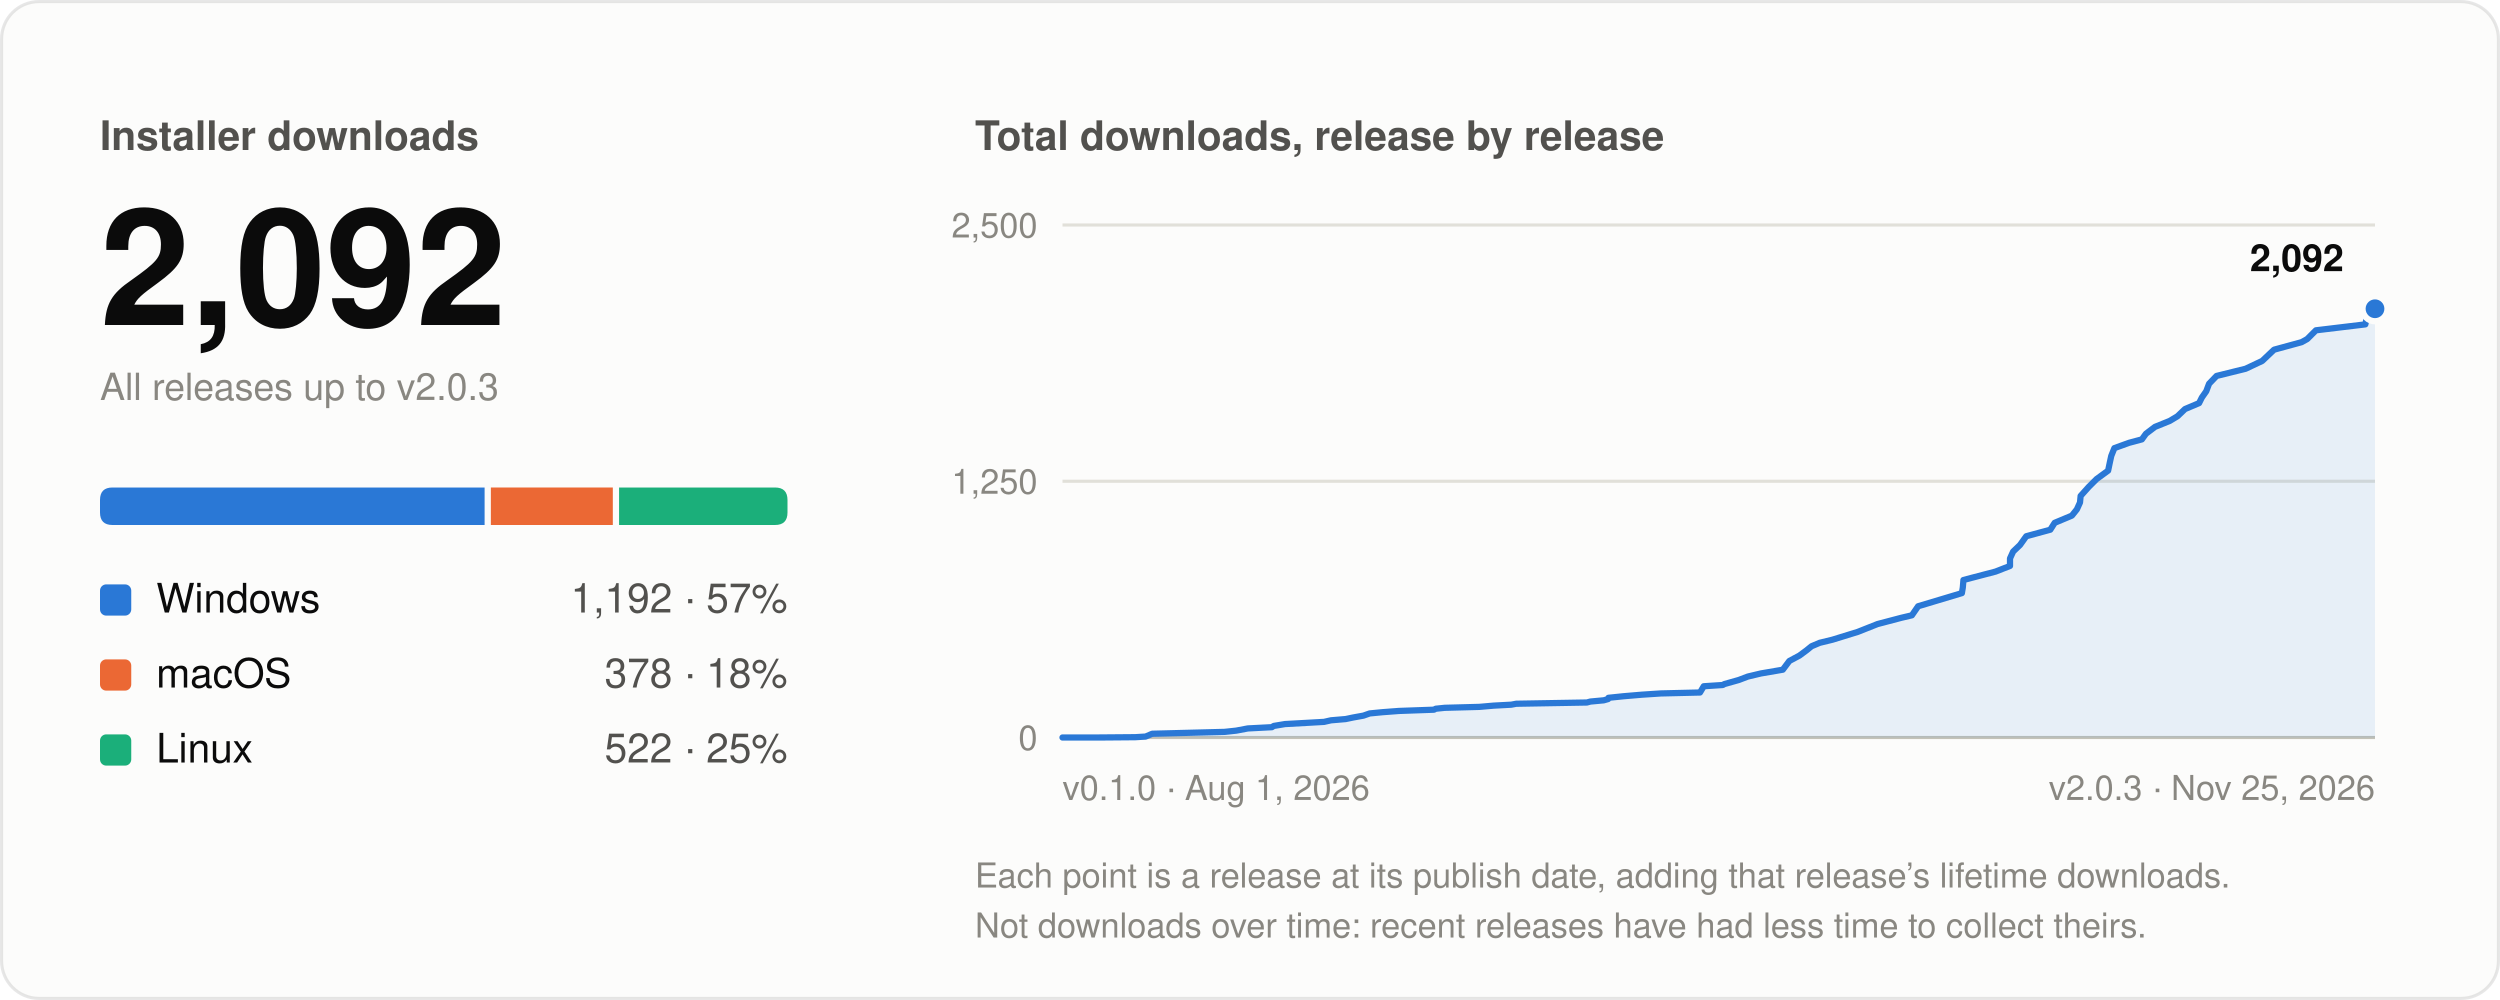
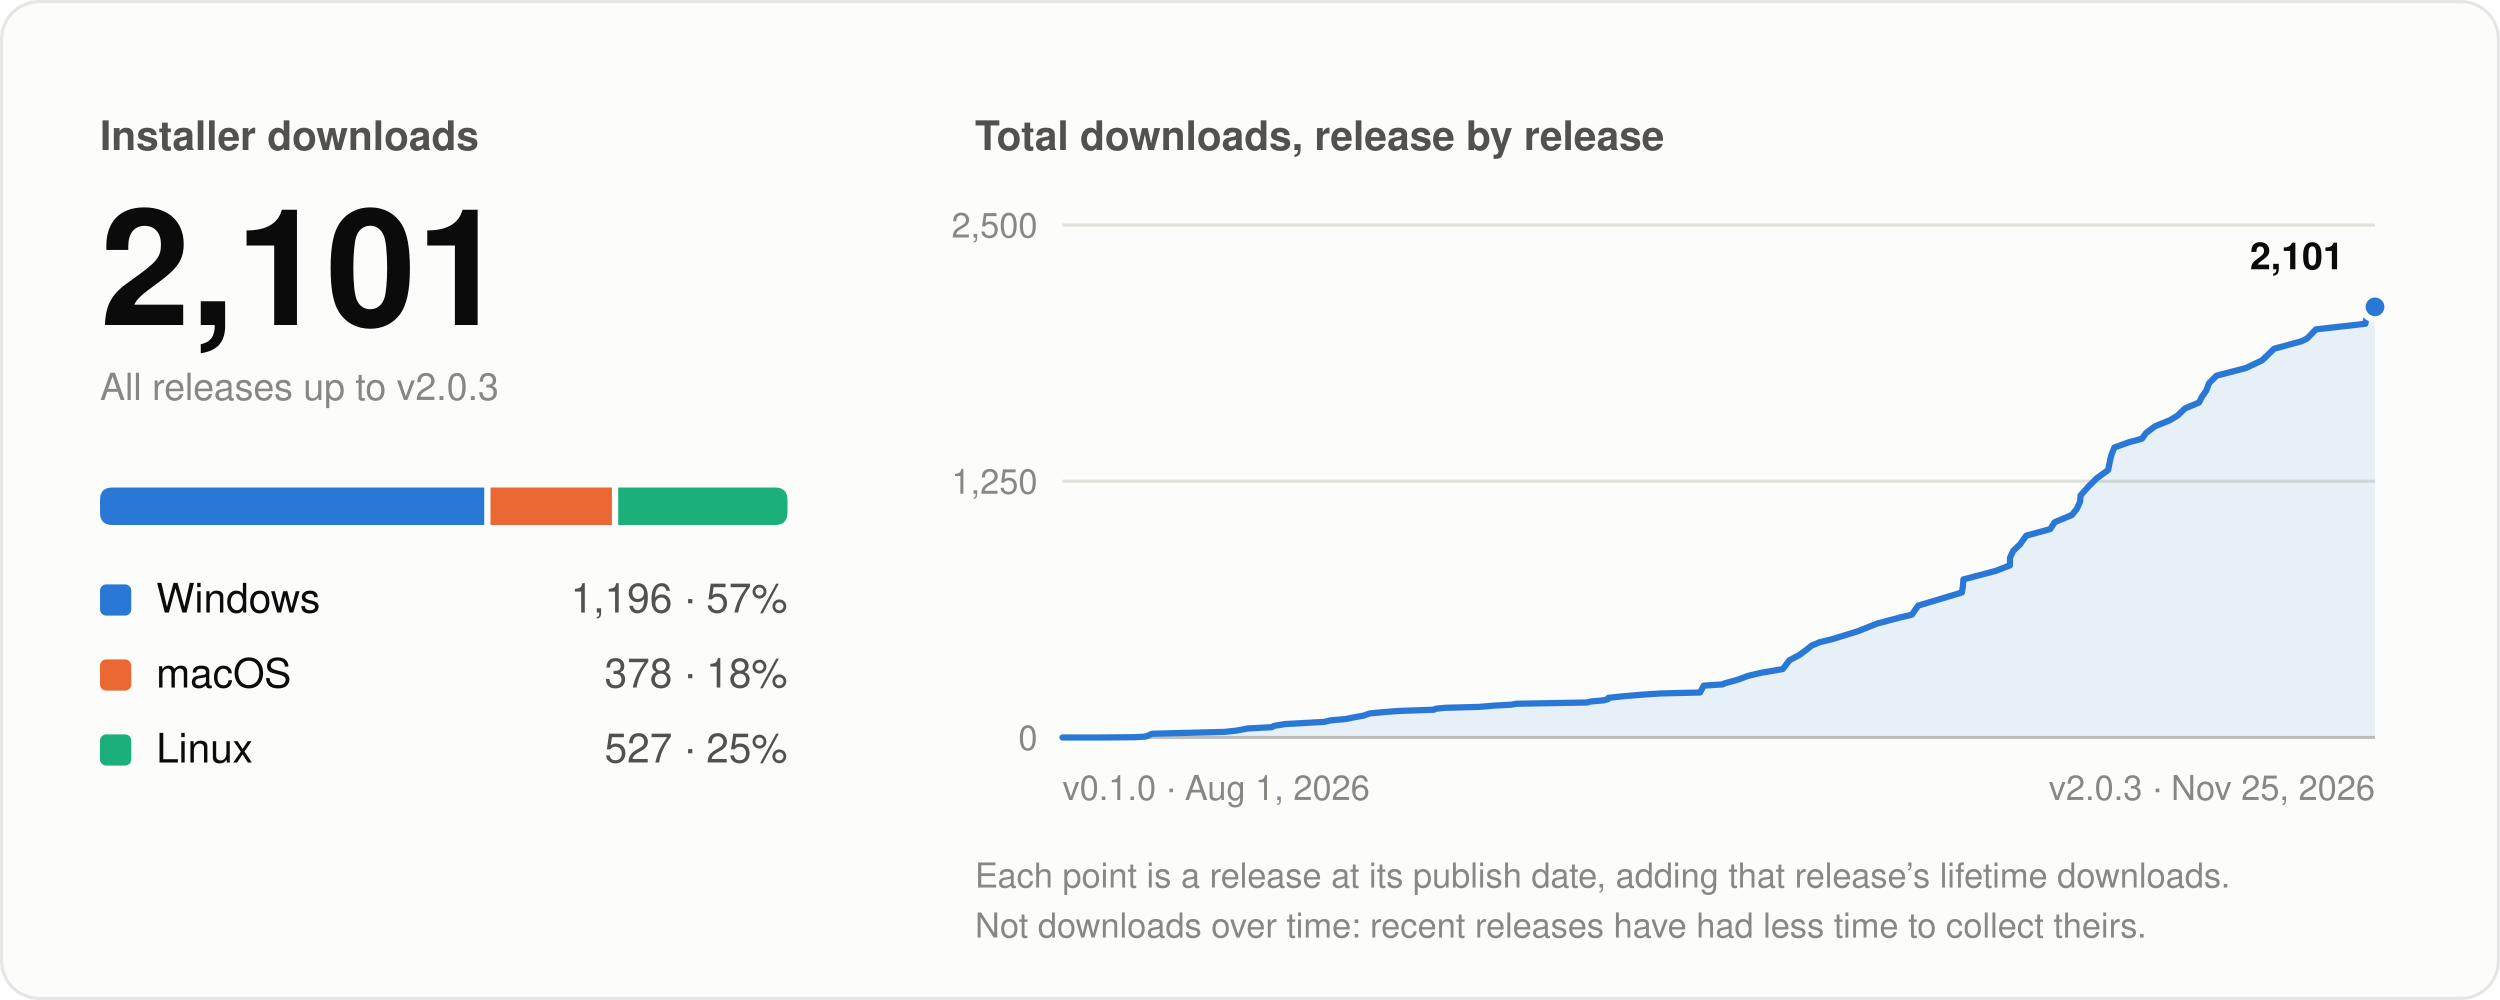
<svg xmlns="http://www.w3.org/2000/svg" width="800" height="320" viewBox="0 0 800 320" role="img" font-family="system-ui, -apple-system, &quot;Segoe UI&quot;, Helvetica, Arial, sans-serif">
  <rect x="0.5" y="0.5" width="799" height="319" rx="12" fill="#fcfcfb" stroke="rgba(11,11,11,0.10)" />
  <text x="32" y="48" font-size="13" font-weight="600" fill="#52514e" text-anchor="start">Installer downloads</text>
-   <text x="32" y="104" font-size="52" font-weight="700" fill="#0b0b0b" text-anchor="start">2,092</text>
+   <text x="32" y="104" font-size="52" font-weight="700" fill="#0b0b0b" text-anchor="start">2,101</text>
  <text x="32" y="128" font-size="12" font-weight="400" fill="#898781" text-anchor="start">All releases up to v2.0.3</text>
-   <path d="M36,156 H155.075 Q155.075,156 155.075,156 V168 Q155.075,168 155.075,168 H36 Q32,168 32,164 V160 Q32,156 36,156 Z" fill="#2a78d6" />
-   <path d="M157.075,156 H196.103 Q196.103,156 196.103,156 V168 Q196.103,168 196.103,168 H157.075 Q157.075,168 157.075,168 V156 Q157.075,156 157.075,156 Z" fill="#eb6834" />
-   <path d="M198.103,156 H248 Q252,156 252,160 V164 Q252,168 248,168 H198.103 Q198.103,168 198.103,168 V156 Q198.103,156 198.103,156 Z" fill="#1baf7a" />
+   <path d="M36,156 H154.959 Q154.959,156 154.959,156 V168 Q154.959,168 154.959,168 H36 Q32,168 32,164 V160 Q32,156 36,156 Z" fill="#2a78d6" />
+   <path d="M156.959,156 H195.82 Q195.82,156 195.82,156 V168 Q195.82,168 195.82,168 H156.959 Q156.959,168 156.959,168 V156 Q156.959,156 156.959,156 Z" fill="#eb6834" />
+   <path d="M197.82,156 H248 Q252,156 252,160 V164 Q252,168 248,168 H197.82 Q197.82,168 197.82,168 V156 Q197.82,156 197.82,156 Z" fill="#1baf7a" />
  <rect x="32" y="187" width="10" height="10" rx="2" fill="#2a78d6" />
  <text x="50" y="196" font-size="13" font-weight="400" fill="#0b0b0b" text-anchor="start">Windows</text>
-   <text x="252" y="196" font-size="13" font-weight="400" fill="#52514e" text-anchor="end">1,192 · 57%</text>
+   <text x="252" y="196" font-size="13" font-weight="400" fill="#52514e" text-anchor="end">1,196 · 57%</text>
  <rect x="32" y="211" width="10" height="10" rx="2" fill="#eb6834" />
  <text x="50" y="220" font-size="13" font-weight="400" fill="#0b0b0b" text-anchor="start">macOS</text>
  <text x="252" y="220" font-size="13" font-weight="400" fill="#52514e" text-anchor="end">378 · 18%</text>
  <rect x="32" y="235" width="10" height="10" rx="2" fill="#1baf7a" />
  <text x="50" y="244" font-size="13" font-weight="400" fill="#0b0b0b" text-anchor="start">Linux</text>
-   <text x="252" y="244" font-size="13" font-weight="400" fill="#52514e" text-anchor="end">522 · 25%</text>
+   <text x="252" y="244" font-size="13" font-weight="400" fill="#52514e" text-anchor="end">527 · 25%</text>
  <text x="312" y="48" font-size="13" font-weight="600" fill="#52514e" text-anchor="start">Total downloads, release by release</text>
  <line x1="340" x2="760" y1="236" y2="236" stroke="#c3c2b7" stroke-width="1" />
  <text x="332" y="240" font-size="11" font-weight="400" fill="#898781" text-anchor="end">0</text>
  <line x1="340" x2="760" y1="154" y2="154" stroke="#e1e0d9" stroke-width="1" />
  <text x="332" y="158" font-size="11" font-weight="400" fill="#898781" text-anchor="end">1,250</text>
  <line x1="340" x2="760" y1="72" y2="72" stroke="#e1e0d9" stroke-width="1" />
  <text x="332" y="76" font-size="11" font-weight="400" fill="#898781" text-anchor="end">2,500</text>
-   <path d="M340.0,236.0 L340.0,236.0 L343.7,236.0 L351.1,236.0 L351.5,236.0 L363.3,235.9 L366.6,235.7 L368.7,234.8 L391.9,234.2 L395.6,233.8 L399.3,233.1 L407.0,232.7 L407.6,232.3 L411.2,231.7 L418.4,231.3 L423.7,231.0 L425.9,230.5 L430.6,230.1 L433.0,229.6 L436.3,229.0 L438.3,228.3 L442.4,227.9 L447.7,227.5 L458.9,227.1 L459.4,226.8 L462.3,226.5 L473.4,226.2 L478.0,225.8 L483.6,225.5 L485.2,225.2 L507.8,224.8 L508.9,224.5 L513.2,224.1 L514.6,223.7 L514.7,223.3 L519.5,222.8 L525.4,222.3 L531.5,221.9 L544.0,221.6 L545.2,219.6 L551.3,219.2 L551.8,218.9 L556.4,217.6 L559.3,216.5 L563.5,215.5 L570.5,214.3 L572.6,211.5 L575.8,209.8 L578.1,208.1 L579.7,206.8 L582.3,205.7 L586.4,204.7 L594.5,202.2 L600.8,199.7 L608.4,197.7 L611.8,196.9 L613.8,194.0 L627.8,189.8 L628.1,188.0 L628.3,185.6 L638.6,182.9 L643.2,181.1 L643.2,178.7 L644.2,176.5 L646.4,174.4 L648.4,171.6 L656.1,169.5 L657.5,167.3 L663.0,165.0 L664.6,163.0 L665.6,160.8 L665.8,158.7 L668.4,155.8 L670.9,153.3 L674.6,150.6 L675.1,148.2 L675.6,145.9 L676.6,143.4 L681.3,141.7 L685.4,140.6 L686.7,138.8 L689.6,136.6 L694.3,134.7 L696.8,133.2 L699.2,130.9 L703.7,129.0 L704.6,127.2 L706.0,125.2 L706.9,122.8 L709.3,120.3 L718.6,118.0 L723.9,115.5 L727.7,111.9 L736.5,109.5 L738.3,108.5 L741.1,105.7 L756.9,103.8 L757.4,101.6 L758.9,99.7 L760.0,98.8 L760.0,236 L340.0,236 Z" fill="#2a78d6" fill-opacity="0.1" />
-   <path d="M340.0,236.0 L340.0,236.0 L343.7,236.0 L351.1,236.0 L351.5,236.0 L363.3,235.9 L366.6,235.7 L368.7,234.8 L391.9,234.2 L395.6,233.8 L399.3,233.1 L407.0,232.7 L407.6,232.3 L411.2,231.7 L418.4,231.3 L423.7,231.0 L425.9,230.5 L430.6,230.1 L433.0,229.6 L436.3,229.0 L438.3,228.3 L442.4,227.9 L447.7,227.5 L458.9,227.1 L459.4,226.8 L462.3,226.5 L473.4,226.2 L478.0,225.8 L483.6,225.5 L485.2,225.2 L507.8,224.8 L508.9,224.5 L513.2,224.1 L514.6,223.7 L514.7,223.3 L519.5,222.8 L525.4,222.3 L531.5,221.9 L544.0,221.6 L545.2,219.6 L551.3,219.2 L551.8,218.9 L556.4,217.6 L559.3,216.5 L563.5,215.5 L570.5,214.3 L572.6,211.5 L575.8,209.8 L578.1,208.1 L579.7,206.8 L582.3,205.7 L586.4,204.7 L594.5,202.2 L600.8,199.7 L608.4,197.7 L611.8,196.9 L613.8,194.0 L627.8,189.8 L628.1,188.0 L628.3,185.6 L638.6,182.9 L643.2,181.1 L643.2,178.7 L644.2,176.5 L646.4,174.4 L648.4,171.6 L656.1,169.5 L657.5,167.3 L663.0,165.0 L664.6,163.0 L665.6,160.8 L665.8,158.7 L668.4,155.8 L670.9,153.3 L674.6,150.6 L675.1,148.2 L675.6,145.9 L676.6,143.4 L681.3,141.7 L685.4,140.6 L686.7,138.8 L689.6,136.6 L694.3,134.7 L696.8,133.2 L699.2,130.9 L703.7,129.0 L704.6,127.2 L706.0,125.2 L706.9,122.8 L709.3,120.3 L718.6,118.0 L723.9,115.5 L727.7,111.9 L736.5,109.5 L738.3,108.5 L741.1,105.7 L756.9,103.8 L757.4,101.6 L758.9,99.7 L760.0,98.8" fill="none" stroke="#2a78d6" stroke-width="2" stroke-linejoin="round" stroke-linecap="round" />
-   <circle cx="760.0" cy="98.8" r="4" fill="#2a78d6" stroke="#fcfcfb" stroke-width="2" />
-   <text x="750" y="86.765" font-size="12" font-weight="600" fill="#0b0b0b" text-anchor="end">2,092</text>
+   <path d="M340.0,236.0 L340.0,236.0 L343.7,236.0 L351.1,236.0 L351.5,236.0 L363.3,235.9 L366.6,235.7 L368.7,234.8 L391.9,234.2 L395.6,233.8 L399.3,233.1 L407.0,232.7 L407.6,232.3 L411.2,231.7 L418.4,231.3 L423.7,231.0 L425.9,230.5 L430.6,230.1 L433.0,229.6 L436.3,229.0 L438.3,228.3 L442.4,227.9 L447.7,227.5 L458.9,227.1 L459.4,226.8 L462.3,226.5 L473.4,226.2 L478.0,225.8 L483.6,225.5 L485.2,225.2 L507.8,224.8 L508.9,224.5 L513.2,224.1 L514.6,223.7 L514.7,223.3 L519.5,222.8 L525.4,222.3 L531.5,221.9 L544.0,221.6 L545.2,219.4 L551.3,219.0 L551.8,218.7 L556.4,217.4 L559.3,216.3 L563.5,215.3 L570.5,214.1 L572.6,211.3 L575.8,209.6 L578.1,207.9 L579.7,206.6 L582.3,205.5 L586.4,204.5 L594.5,202.0 L600.8,199.5 L608.4,197.5 L611.8,196.7 L613.8,193.8 L627.8,189.6 L628.1,187.8 L628.3,185.4 L638.6,182.7 L643.2,180.9 L643.2,178.5 L644.2,176.3 L646.4,174.2 L648.4,171.4 L656.1,169.3 L657.5,167.1 L663.0,164.8 L664.6,162.8 L665.6,160.6 L665.8,158.5 L668.4,155.6 L670.9,153.1 L674.6,150.4 L675.1,148.0 L675.6,145.7 L676.6,143.2 L681.3,141.5 L685.4,140.4 L686.7,138.6 L689.6,136.4 L694.3,134.5 L696.8,133.0 L699.2,130.7 L703.7,128.8 L704.6,127.0 L706.0,125.0 L706.9,122.6 L709.3,120.2 L718.6,117.8 L723.9,115.3 L727.7,111.6 L736.5,109.2 L738.3,108.3 L741.1,105.4 L756.9,103.6 L757.4,101.3 L758.9,99.2 L760.0,98.2 L760.0,236 L340.0,236 Z" fill="#2a78d6" fill-opacity="0.1" />
+   <path d="M340.0,236.0 L340.0,236.0 L343.7,236.0 L351.1,236.0 L351.5,236.0 L363.3,235.9 L366.6,235.7 L368.7,234.8 L391.9,234.2 L395.6,233.8 L399.3,233.1 L407.0,232.7 L407.6,232.3 L411.2,231.7 L418.4,231.3 L423.7,231.0 L425.9,230.5 L430.6,230.1 L433.0,229.6 L436.3,229.0 L438.3,228.3 L442.4,227.9 L447.7,227.5 L458.9,227.1 L459.4,226.8 L462.3,226.5 L473.4,226.2 L478.0,225.8 L483.6,225.5 L485.2,225.2 L507.8,224.8 L508.9,224.5 L513.2,224.1 L514.6,223.7 L514.7,223.3 L519.5,222.8 L525.4,222.3 L531.5,221.9 L544.0,221.6 L545.2,219.4 L551.3,219.0 L551.8,218.7 L556.4,217.4 L559.3,216.3 L563.5,215.3 L570.5,214.1 L572.6,211.3 L575.8,209.6 L578.1,207.9 L579.7,206.6 L582.3,205.5 L586.4,204.5 L594.5,202.0 L600.8,199.5 L608.4,197.5 L611.8,196.7 L613.8,193.8 L627.8,189.6 L628.1,187.8 L628.3,185.4 L638.6,182.7 L643.2,180.9 L643.2,178.5 L644.2,176.3 L646.4,174.2 L648.4,171.4 L656.1,169.3 L657.5,167.1 L663.0,164.8 L664.6,162.8 L665.6,160.6 L665.8,158.5 L668.4,155.6 L670.9,153.1 L674.6,150.4 L675.1,148.0 L675.6,145.7 L676.6,143.2 L681.3,141.5 L685.4,140.4 L686.7,138.6 L689.6,136.4 L694.3,134.5 L696.8,133.0 L699.2,130.7 L703.7,128.8 L704.6,127.0 L706.0,125.0 L706.9,122.6 L709.3,120.2 L718.6,117.8 L723.9,115.3 L727.7,111.6 L736.5,109.2 L738.3,108.3 L741.1,105.4 L756.9,103.6 L757.4,101.3 L758.9,99.2 L760.0,98.2" fill="none" stroke="#2a78d6" stroke-width="2" stroke-linejoin="round" stroke-linecap="round" />
+   <circle cx="760.0" cy="98.2" r="4" fill="#2a78d6" stroke="#fcfcfb" stroke-width="2" />
+   <text x="750" y="86.174" font-size="12" font-weight="600" fill="#0b0b0b" text-anchor="end">2,101</text>
  <text x="340" y="256" font-size="11" font-weight="400" fill="#898781" text-anchor="start">v0.1.0 · Aug 1, 2026</text>
  <text x="760" y="256" font-size="11" font-weight="400" fill="#898781" text-anchor="end">v2.0.3 · Nov 25, 2026</text>
  <text x="312" y="284" font-size="11" font-weight="400" fill="#898781" text-anchor="start">Each point is a release at its publish date, adding that release’s lifetime downloads.</text>
  <text x="312" y="300" font-size="11" font-weight="400" fill="#898781" text-anchor="start">Not downloads over time: recent releases have had less time to collect theirs.</text>
</svg>
